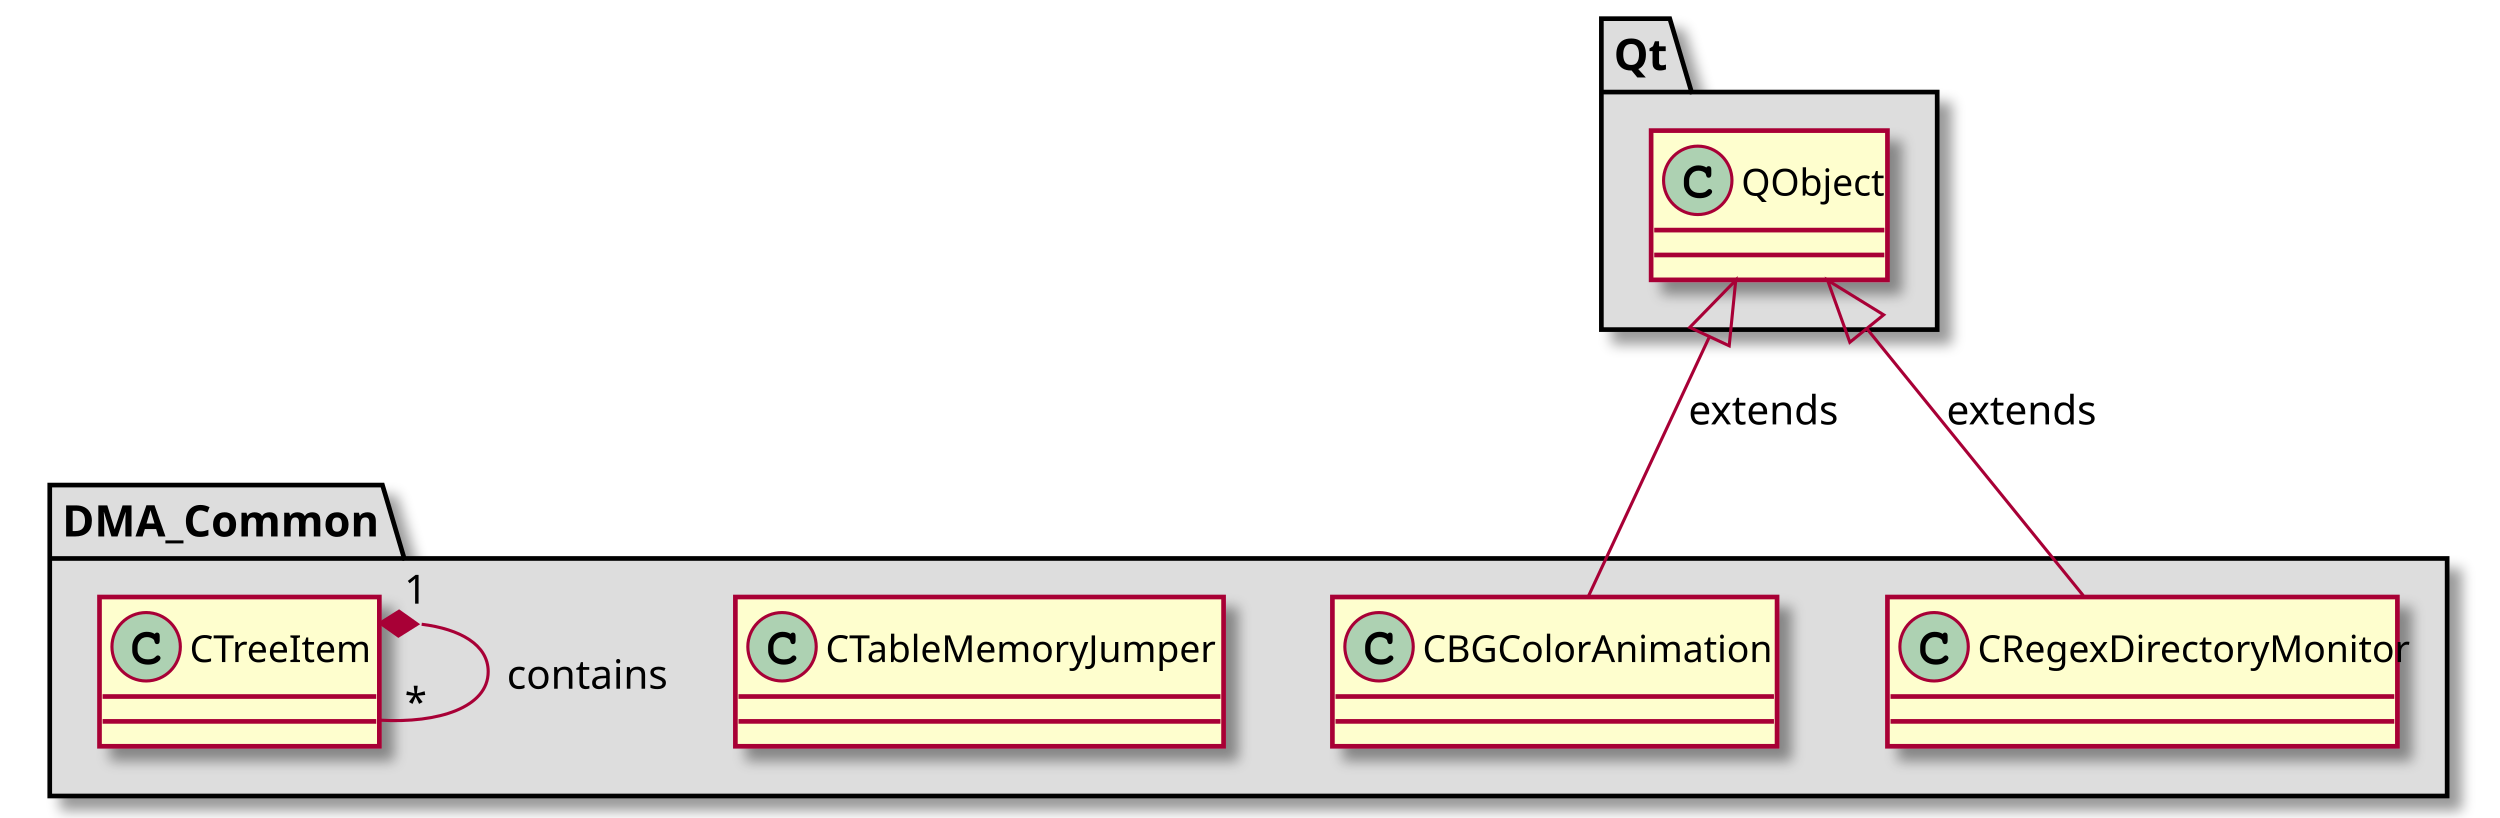
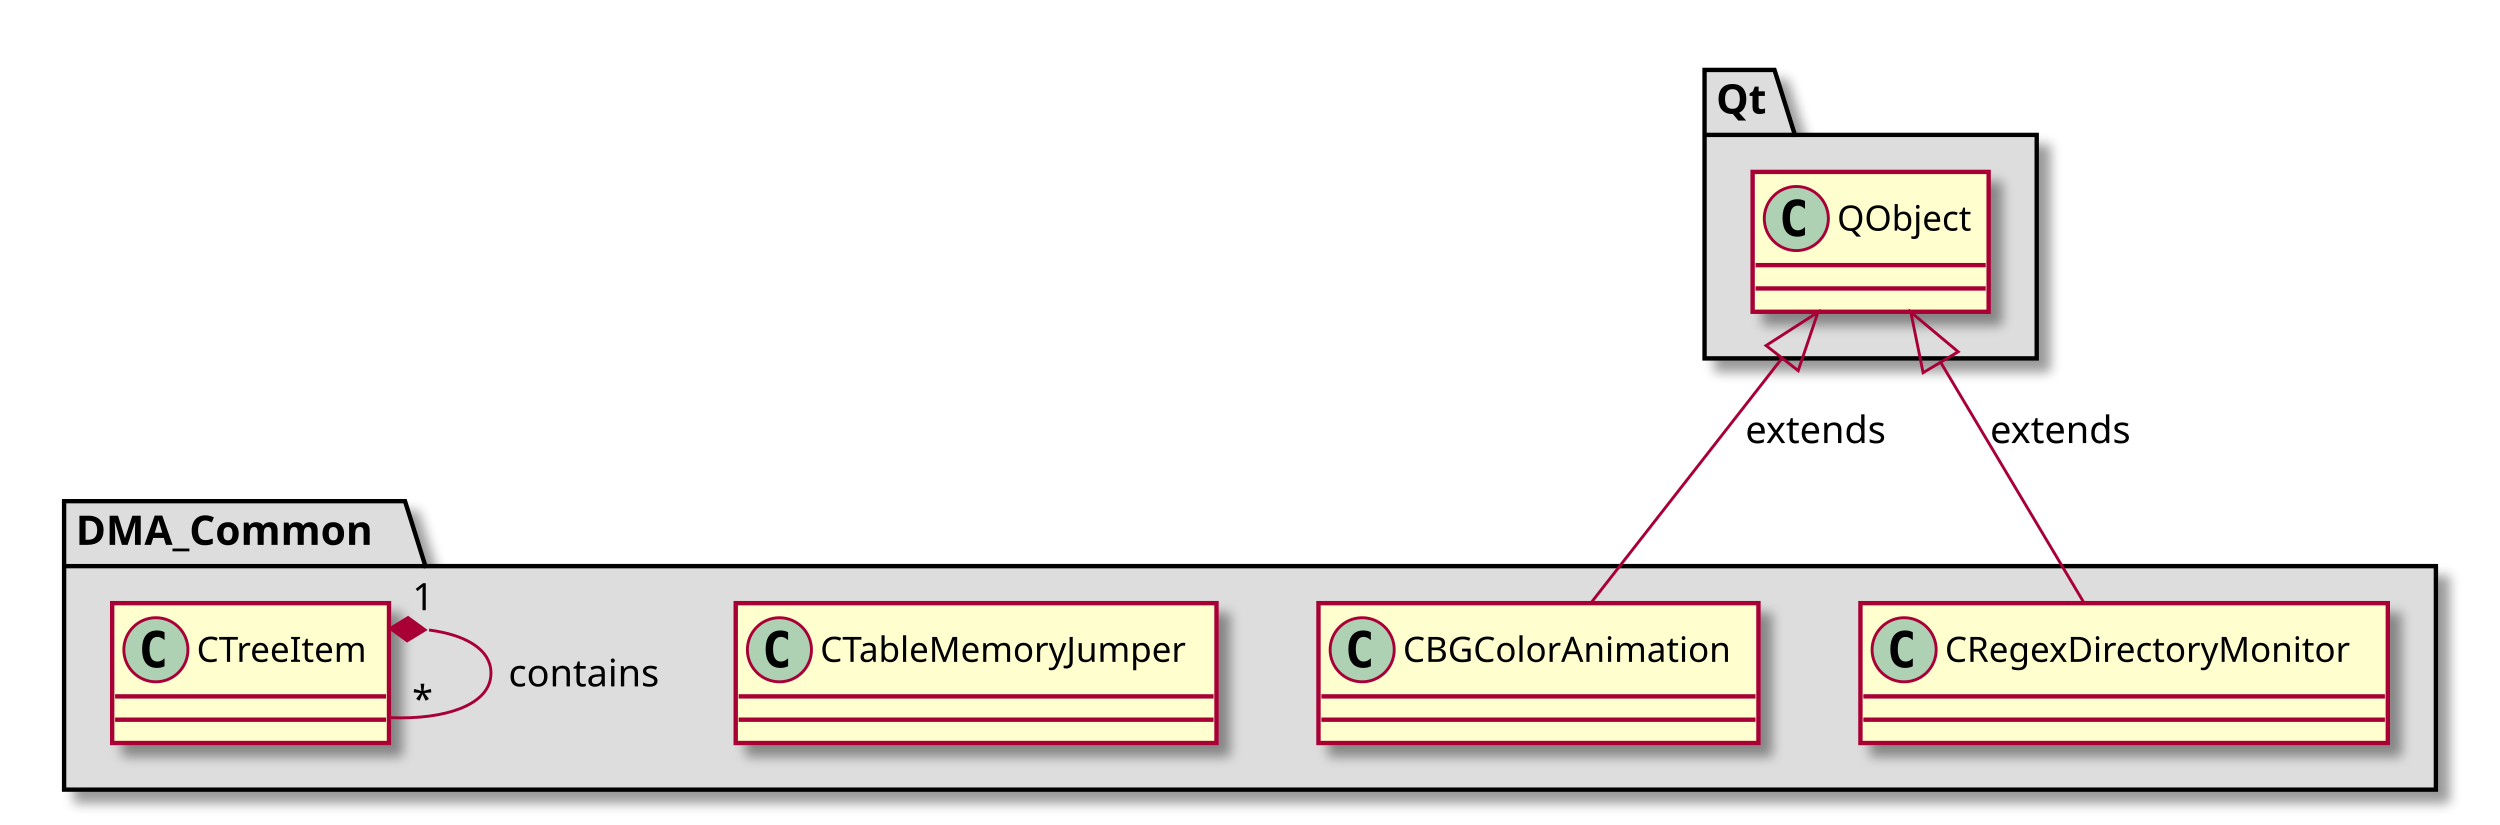
- <svg xmlns="http://www.w3.org/2000/svg" contentScriptType="application/ecmascript" contentStyleType="text/css" height="263px" preserveAspectRatio="none" style="width:804px;height:263px;background:#FEFEFE;" version="1.1" viewBox="0 0 804 263" width="804px" zoomAndPan="magnify">
+ <svg xmlns="http://www.w3.org/2000/svg" contentScriptType="application/ecmascript" contentStyleType="text/css" height="283px" preserveAspectRatio="none" style="width:858px;height:283px;background:#FEFEFE;" version="1.1" viewBox="0 0 858 283" width="858px" zoomAndPan="magnify">
  <defs>
    <filter height="300%" id="fzzq8il97egl1" width="300%" x="-1" y="-1">
      <feGaussianBlur result="blurOut" stdDeviation="2.0" />
      <feColorMatrix in="blurOut" result="blurOut2" type="matrix" values="0 0 0 0 0 0 0 0 0 0 0 0 0 0 0 0 0 0 .4 0" />
      <feOffset dx="4.0" dy="4.0" in="blurOut2" result="blurOut3" />
      <feBlend in="SourceGraphic" in2="blurOut3" mode="normal" />
    </filter>
  </defs>
  <g>
-     <polygon fill="#DDDDDD" filter="url(#fzzq8il97egl1)" points="16,156,123,156,130,179.609,787,179.609,787,256,16,256,16,156" style="stroke:#000000;stroke-width:1.5;" />
-     <line style="stroke:#000000;stroke-width:1.5;" x1="16" x2="130" y1="179.609" y2="179.609" />
-     <text fill="#000000" font-family="sans-serif" font-size="14" font-weight="bold" lengthAdjust="spacingAndGlyphs" textLength="101" x="20" y="172.533">DMA_Common</text>
-     <polygon fill="#DDDDDD" filter="url(#fzzq8il97egl1)" points="515,6,537,6,544,29.609,623,29.609,623,106,515,106,515,6" style="stroke:#000000;stroke-width:1.5;" />
-     <line style="stroke:#000000;stroke-width:1.5;" x1="515" x2="544" y1="29.609" y2="29.609" />
-     <text fill="#000000" font-family="sans-serif" font-size="14" font-weight="bold" lengthAdjust="spacingAndGlyphs" textLength="16" x="519" y="22.533">Qt</text>
-     <rect codeLine="8" fill="#FEFECE" filter="url(#fzzq8il97egl1)" height="48" id="CBGColorAnimation" style="stroke:#A80036;stroke-width:1.5;" width="143" x="428.5" y="192" />
-     <ellipse cx="443.5" cy="208" fill="#ADD1B2" rx="11" ry="11" style="stroke:#A80036;stroke-width:1.0;" />
-     <path d="M446.266,203.875 Q446.422,203.656 446.609,203.547 Q446.797,203.438 447.016,203.438 Q447.391,203.438 447.625,203.695 Q447.859,203.953 447.859,204.562 L447.859,206.016 Q447.859,206.625 447.625,206.891 Q447.391,207.156 447.016,207.156 Q446.672,207.156 446.469,206.953 Q446.266,206.766 446.156,206.25 Q446.109,205.891 445.922,205.703 Q445.594,205.328 444.984,205.109 Q444.375,204.891 443.75,204.891 Q442.984,204.891 442.352,205.219 Q441.719,205.547 441.227,206.297 Q440.734,207.047 440.734,208.078 L440.734,209.172 Q440.734,210.406 441.625,211.227 Q442.516,212.047 444.109,212.047 Q445.047,212.047 445.703,211.797 Q446.094,211.641 446.516,211.203 Q446.781,210.938 446.93,210.859 Q447.078,210.781 447.281,210.781 Q447.609,210.781 447.867,211.039 Q448.125,211.297 448.125,211.641 Q448.125,211.984 447.781,212.391 Q447.281,212.969 446.484,213.297 Q445.406,213.75 444.109,213.75 Q442.594,213.75 441.391,213.125 Q440.406,212.625 439.719,211.555 Q439.031,210.484 439.031,209.203 L439.031,208.047 Q439.031,206.719 439.648,205.57 Q440.266,204.422 441.359,203.805 Q442.453,203.188 443.688,203.188 Q444.422,203.188 445.07,203.352 Q445.719,203.516 446.266,203.875 Z " fill="#000000" />
-     <text fill="#000000" font-family="sans-serif" font-size="12" lengthAdjust="spacingAndGlyphs" textLength="111" x="457.5" y="212.91">CBGColorAnimation</text>
-     <line style="stroke:#A80036;stroke-width:1.5;" x1="429.5" x2="570.5" y1="224" y2="224" />
-     <line style="stroke:#A80036;stroke-width:1.5;" x1="429.5" x2="570.5" y1="232" y2="232" />
-     <rect codeLine="12" fill="#FEFECE" filter="url(#fzzq8il97egl1)" height="48" id="CRegexDirectoryMonitor" style="stroke:#A80036;stroke-width:1.5;" width="164" x="607" y="192" />
-     <ellipse cx="622" cy="208" fill="#ADD1B2" rx="11" ry="11" style="stroke:#A80036;stroke-width:1.0;" />
-     <path d="M624.766,203.875 Q624.922,203.656 625.109,203.547 Q625.297,203.438 625.516,203.438 Q625.891,203.438 626.125,203.695 Q626.359,203.953 626.359,204.562 L626.359,206.016 Q626.359,206.625 626.125,206.891 Q625.891,207.156 625.516,207.156 Q625.172,207.156 624.969,206.953 Q624.766,206.766 624.656,206.25 Q624.609,205.891 624.422,205.703 Q624.094,205.328 623.484,205.109 Q622.875,204.891 622.25,204.891 Q621.484,204.891 620.852,205.219 Q620.219,205.547 619.727,206.297 Q619.234,207.047 619.234,208.078 L619.234,209.172 Q619.234,210.406 620.125,211.227 Q621.016,212.047 622.609,212.047 Q623.547,212.047 624.203,211.797 Q624.594,211.641 625.016,211.203 Q625.281,210.938 625.43,210.859 Q625.578,210.781 625.781,210.781 Q626.109,210.781 626.367,211.039 Q626.625,211.297 626.625,211.641 Q626.625,211.984 626.281,212.391 Q625.781,212.969 624.984,213.297 Q623.906,213.75 622.609,213.75 Q621.094,213.75 619.891,213.125 Q618.906,212.625 618.219,211.555 Q617.531,210.484 617.531,209.203 L617.531,208.047 Q617.531,206.719 618.148,205.57 Q618.766,204.422 619.859,203.805 Q620.953,203.188 622.188,203.188 Q622.922,203.188 623.57,203.352 Q624.219,203.516 624.766,203.875 Z " fill="#000000" />
-     <text fill="#000000" font-family="sans-serif" font-size="12" lengthAdjust="spacingAndGlyphs" textLength="132" x="636" y="212.91">CRegexDirectoryMonitor</text>
-     <line style="stroke:#A80036;stroke-width:1.5;" x1="608" x2="770" y1="224" y2="224" />
-     <line style="stroke:#A80036;stroke-width:1.5;" x1="608" x2="770" y1="232" y2="232" />
-     <rect codeLine="16" fill="#FEFECE" filter="url(#fzzq8il97egl1)" height="48" id="CTableMemoryJumper" style="stroke:#A80036;stroke-width:1.5;" width="157" x="236.5" y="192" />
-     <ellipse cx="251.5" cy="208" fill="#ADD1B2" rx="11" ry="11" style="stroke:#A80036;stroke-width:1.0;" />
-     <path d="M254.266,203.875 Q254.422,203.656 254.609,203.547 Q254.797,203.438 255.016,203.438 Q255.391,203.438 255.625,203.695 Q255.859,203.953 255.859,204.562 L255.859,206.016 Q255.859,206.625 255.625,206.891 Q255.391,207.156 255.016,207.156 Q254.672,207.156 254.469,206.953 Q254.266,206.766 254.156,206.25 Q254.109,205.891 253.922,205.703 Q253.594,205.328 252.984,205.109 Q252.375,204.891 251.75,204.891 Q250.984,204.891 250.352,205.219 Q249.719,205.547 249.227,206.297 Q248.734,207.047 248.734,208.078 L248.734,209.172 Q248.734,210.406 249.625,211.227 Q250.516,212.047 252.109,212.047 Q253.047,212.047 253.703,211.797 Q254.094,211.641 254.516,211.203 Q254.781,210.938 254.93,210.859 Q255.078,210.781 255.281,210.781 Q255.609,210.781 255.867,211.039 Q256.125,211.297 256.125,211.641 Q256.125,211.984 255.781,212.391 Q255.281,212.969 254.484,213.297 Q253.406,213.75 252.109,213.75 Q250.594,213.75 249.391,213.125 Q248.406,212.625 247.719,211.555 Q247.031,210.484 247.031,209.203 L247.031,208.047 Q247.031,206.719 247.648,205.57 Q248.266,204.422 249.359,203.805 Q250.453,203.188 251.688,203.188 Q252.422,203.188 253.07,203.352 Q253.719,203.516 254.266,203.875 Z " fill="#000000" />
-     <text fill="#000000" font-family="sans-serif" font-size="12" lengthAdjust="spacingAndGlyphs" textLength="125" x="265.5" y="212.91">CTableMemoryJumper</text>
-     <line style="stroke:#A80036;stroke-width:1.5;" x1="237.5" x2="392.5" y1="224" y2="224" />
-     <line style="stroke:#A80036;stroke-width:1.5;" x1="237.5" x2="392.5" y1="232" y2="232" />
-     <rect codeLine="20" fill="#FEFECE" filter="url(#fzzq8il97egl1)" height="48" id="CTreeItem" style="stroke:#A80036;stroke-width:1.5;" width="90" x="32" y="192" />
-     <ellipse cx="47" cy="208" fill="#ADD1B2" rx="11" ry="11" style="stroke:#A80036;stroke-width:1.0;" />
-     <path d="M49.766,203.875 Q49.922,203.656 50.109,203.547 Q50.297,203.438 50.516,203.438 Q50.891,203.438 51.125,203.695 Q51.359,203.953 51.359,204.562 L51.359,206.016 Q51.359,206.625 51.125,206.891 Q50.891,207.156 50.516,207.156 Q50.172,207.156 49.969,206.953 Q49.766,206.766 49.656,206.25 Q49.609,205.891 49.422,205.703 Q49.094,205.328 48.484,205.109 Q47.875,204.891 47.25,204.891 Q46.484,204.891 45.852,205.219 Q45.219,205.547 44.727,206.297 Q44.234,207.047 44.234,208.078 L44.234,209.172 Q44.234,210.406 45.125,211.227 Q46.016,212.047 47.609,212.047 Q48.547,212.047 49.203,211.797 Q49.594,211.641 50.016,211.203 Q50.281,210.938 50.43,210.859 Q50.578,210.781 50.781,210.781 Q51.109,210.781 51.367,211.039 Q51.625,211.297 51.625,211.641 Q51.625,211.984 51.281,212.391 Q50.781,212.969 49.984,213.297 Q48.906,213.75 47.609,213.75 Q46.094,213.75 44.891,213.125 Q43.906,212.625 43.219,211.555 Q42.531,210.484 42.531,209.203 L42.531,208.047 Q42.531,206.719 43.148,205.57 Q43.766,204.422 44.859,203.805 Q45.953,203.188 47.188,203.188 Q47.922,203.188 48.57,203.352 Q49.219,203.516 49.766,203.875 Z " fill="#000000" />
-     <text fill="#000000" font-family="sans-serif" font-size="12" lengthAdjust="spacingAndGlyphs" textLength="58" x="61" y="212.91">CTreeItem</text>
-     <line style="stroke:#A80036;stroke-width:1.5;" x1="33" x2="121" y1="224" y2="224" />
-     <line style="stroke:#A80036;stroke-width:1.5;" x1="33" x2="121" y1="232" y2="232" />
-     <rect codeLine="29" fill="#FEFECE" filter="url(#fzzq8il97egl1)" height="48" id="QObject" style="stroke:#A80036;stroke-width:1.5;" width="76" x="531" y="42" />
-     <ellipse cx="546" cy="58" fill="#ADD1B2" rx="11" ry="11" style="stroke:#A80036;stroke-width:1.0;" />
-     <path d="M548.766,53.875 Q548.922,53.656 549.109,53.547 Q549.297,53.438 549.516,53.438 Q549.891,53.438 550.125,53.695 Q550.359,53.953 550.359,54.562 L550.359,56.016 Q550.359,56.625 550.125,56.891 Q549.891,57.156 549.516,57.156 Q549.172,57.156 548.969,56.953 Q548.766,56.766 548.656,56.25 Q548.609,55.891 548.422,55.703 Q548.094,55.328 547.484,55.109 Q546.875,54.891 546.25,54.891 Q545.484,54.891 544.852,55.219 Q544.219,55.547 543.727,56.297 Q543.234,57.047 543.234,58.078 L543.234,59.172 Q543.234,60.406 544.125,61.227 Q545.016,62.047 546.609,62.047 Q547.547,62.047 548.203,61.797 Q548.594,61.641 549.016,61.203 Q549.281,60.938 549.43,60.859 Q549.578,60.781 549.781,60.781 Q550.109,60.781 550.367,61.039 Q550.625,61.297 550.625,61.641 Q550.625,61.984 550.281,62.391 Q549.781,62.969 548.984,63.297 Q547.906,63.75 546.609,63.75 Q545.094,63.75 543.891,63.125 Q542.906,62.625 542.219,61.555 Q541.531,60.484 541.531,59.203 L541.531,58.047 Q541.531,56.719 542.148,55.57 Q542.766,54.422 543.859,53.805 Q544.953,53.188 546.188,53.188 Q546.922,53.188 547.57,53.352 Q548.219,53.516 548.766,53.875 Z " fill="#000000" />
-     <text fill="#000000" font-family="sans-serif" font-size="12" lengthAdjust="spacingAndGlyphs" textLength="44" x="560" y="62.91">QObject</text>
-     <line style="stroke:#A80036;stroke-width:1.5;" x1="532" x2="606" y1="74" y2="74" />
-     <line style="stroke:#A80036;stroke-width:1.5;" x1="532" x2="606" y1="82" y2="82" />
-     <path codeLine="36" d="M549.633,108.542 C537.124,135.371 521.306,169.299 510.933,191.549 " fill="none" id="QObject-backto-CBGColorAnimation" style="stroke:#A80036;stroke-width:1.0;" />
-     <polygon fill="none" points="543.423,105.294,558.219,90.125,556.112,111.21,543.423,105.294" style="stroke:#A80036;stroke-width:1.0;" />
-     <text fill="#000000" font-family="sans-serif" font-size="13" lengthAdjust="spacingAndGlyphs" textLength="46" x="543" y="136.495">extends</text>
-     <path codeLine="37" d="M600.475,105.819 C622.546,133.04 651.329,168.54 669.986,191.549 " fill="none" id="QObject-backto-CRegexDirectoryMonitor" style="stroke:#A80036;stroke-width:1.0;" />
-     <polygon fill="none" points="594.909,110.069,587.75,90.125,605.783,101.252,594.909,110.069" style="stroke:#A80036;stroke-width:1.0;" />
-     <text fill="#000000" font-family="sans-serif" font-size="13" lengthAdjust="spacingAndGlyphs" textLength="46" x="626" y="136.495">extends</text>
-     <path codeLine="40" d="M135.603,200.758 C148.028,202.306 157,207.387 157,216 C157,227.484 141.049,232.688 122.233,231.612 " fill="none" id="CTreeItem-backto-CTreeItem" style="stroke:#A80036;stroke-width:1.0;" />
-     <polygon fill="#A80036" points="122.233,200.388,128.12,204.553,134.228,200.721,128.341,196.556,122.233,200.388" style="stroke:#A80036;stroke-width:1.0;" />
-     <text fill="#000000" font-family="sans-serif" font-size="13" lengthAdjust="spacingAndGlyphs" textLength="49" x="163" y="221.495">contains</text>
-     <text fill="#000000" font-family="sans-serif" font-size="13" lengthAdjust="spacingAndGlyphs" textLength="7" x="130" y="194.148">1</text>
-     <text fill="#000000" font-family="sans-serif" font-size="13" lengthAdjust="spacingAndGlyphs" textLength="5" x="130.139" y="230.397">*</text>
+     <polygon fill="#DDDDDD" filter="url(#fzzq8il97egl1)" points="22,172,139,172,146,194.297,836,194.297,836,271,22,271,22,172" style="stroke: #000000; stroke-width: 1.5;" />
+     <line style="stroke: #000000; stroke-width: 1.5;" x1="22" x2="146" y1="194.297" y2="194.297" />
+     <text fill="#000000" font-family="sans-serif" font-size="14" font-weight="bold" lengthAdjust="spacingAndGlyphs" textLength="111" x="26" y="186.995">DMA_Common</text>
+     <polygon fill="#DDDDDD" filter="url(#fzzq8il97egl1)" points="585,24,609,24,616,46.297,699,46.297,699,123,585,123,585,24" style="stroke: #000000; stroke-width: 1.5;" />
+     <line style="stroke: #000000; stroke-width: 1.5;" x1="585" x2="616" y1="46.297" y2="46.297" />
+     <text fill="#000000" font-family="sans-serif" font-size="14" font-weight="bold" lengthAdjust="spacingAndGlyphs" textLength="18" x="589" y="38.995">Qt</text>
+     <rect fill="#FEFECE" filter="url(#fzzq8il97egl1)" height="48" id="CBGColorAnimation" style="stroke: #A80036; stroke-width: 1.5;" width="151" x="452.5" y="207" />
+     <ellipse cx="467.5" cy="223" fill="#ADD1B2" rx="11" ry="11" style="stroke: #A80036; stroke-width: 1.0;" />
+     <path d="M470.469,228.641 Q469.891,228.938 469.25,229.078 Q468.609,229.234 467.906,229.234 Q465.406,229.234 464.078,227.594 Q462.766,225.938 462.766,222.812 Q462.766,219.688 464.078,218.031 Q465.406,216.375 467.906,216.375 Q468.609,216.375 469.25,216.531 Q469.906,216.688 470.469,216.984 L470.469,219.703 Q469.844,219.125 469.25,218.859 Q468.656,218.578 468.031,218.578 Q466.688,218.578 466,219.656 Q465.312,220.719 465.312,222.812 Q465.312,224.906 466,225.984 Q466.688,227.047 468.031,227.047 Q468.656,227.047 469.25,226.781 Q469.844,226.5 470.469,225.922 L470.469,228.641 Z " />
+     <text fill="#000000" font-family="sans-serif" font-size="12" lengthAdjust="spacingAndGlyphs" textLength="119" x="481.5" y="227.154">CBGColorAnimation</text>
+     <line style="stroke: #A80036; stroke-width: 1.5;" x1="453.5" x2="602.5" y1="239" y2="239" />
+     <line style="stroke: #A80036; stroke-width: 1.5;" x1="453.5" x2="602.5" y1="247" y2="247" />
+     <rect fill="#FEFECE" filter="url(#fzzq8il97egl1)" height="48" id="CRegexDirectoryMonitor" style="stroke: #A80036; stroke-width: 1.5;" width="181" x="638.5" y="207" />
+     <ellipse cx="653.5" cy="223" fill="#ADD1B2" rx="11" ry="11" style="stroke: #A80036; stroke-width: 1.0;" />
+     <path d="M656.469,228.641 Q655.891,228.938 655.25,229.078 Q654.609,229.234 653.906,229.234 Q651.406,229.234 650.078,227.594 Q648.766,225.938 648.766,222.812 Q648.766,219.688 650.078,218.031 Q651.406,216.375 653.906,216.375 Q654.609,216.375 655.25,216.531 Q655.906,216.688 656.469,216.984 L656.469,219.703 Q655.844,219.125 655.25,218.859 Q654.656,218.578 654.031,218.578 Q652.688,218.578 652,219.656 Q651.312,220.719 651.312,222.812 Q651.312,224.906 652,225.984 Q652.688,227.047 654.031,227.047 Q654.656,227.047 655.25,226.781 Q655.844,226.5 656.469,225.922 L656.469,228.641 Z " />
+     <text fill="#000000" font-family="sans-serif" font-size="12" lengthAdjust="spacingAndGlyphs" textLength="149" x="667.5" y="227.154">CRegexDirectoryMonitor</text>
+     <line style="stroke: #A80036; stroke-width: 1.5;" x1="639.5" x2="818.5" y1="239" y2="239" />
+     <line style="stroke: #A80036; stroke-width: 1.5;" x1="639.5" x2="818.5" y1="247" y2="247" />
+     <rect fill="#FEFECE" filter="url(#fzzq8il97egl1)" height="48" id="CTableMemoryJumper" style="stroke: #A80036; stroke-width: 1.5;" width="165" x="252.5" y="207" />
+     <ellipse cx="267.5" cy="223" fill="#ADD1B2" rx="11" ry="11" style="stroke: #A80036; stroke-width: 1.0;" />
+     <path d="M270.469,228.641 Q269.891,228.938 269.25,229.078 Q268.609,229.234 267.906,229.234 Q265.406,229.234 264.078,227.594 Q262.766,225.938 262.766,222.812 Q262.766,219.688 264.078,218.031 Q265.406,216.375 267.906,216.375 Q268.609,216.375 269.25,216.531 Q269.906,216.688 270.469,216.984 L270.469,219.703 Q269.844,219.125 269.25,218.859 Q268.656,218.578 268.031,218.578 Q266.688,218.578 266,219.656 Q265.312,220.719 265.312,222.812 Q265.312,224.906 266,225.984 Q266.688,227.047 268.031,227.047 Q268.656,227.047 269.25,226.781 Q269.844,226.5 270.469,225.922 L270.469,228.641 Z " />
+     <text fill="#000000" font-family="sans-serif" font-size="12" lengthAdjust="spacingAndGlyphs" textLength="133" x="281.5" y="227.154">CTableMemoryJumper</text>
+     <line style="stroke: #A80036; stroke-width: 1.5;" x1="253.5" x2="416.5" y1="239" y2="239" />
+     <line style="stroke: #A80036; stroke-width: 1.5;" x1="253.5" x2="416.5" y1="247" y2="247" />
+     <rect fill="#FEFECE" filter="url(#fzzq8il97egl1)" height="48" id="CTreeItem" style="stroke: #A80036; stroke-width: 1.5;" width="95" x="38.5" y="207" />
+     <ellipse cx="53.5" cy="223" fill="#ADD1B2" rx="11" ry="11" style="stroke: #A80036; stroke-width: 1.0;" />
+     <path d="M56.469,228.641 Q55.891,228.938 55.25,229.078 Q54.609,229.234 53.906,229.234 Q51.406,229.234 50.078,227.594 Q48.766,225.938 48.766,222.812 Q48.766,219.688 50.078,218.031 Q51.406,216.375 53.906,216.375 Q54.609,216.375 55.25,216.531 Q55.906,216.688 56.469,216.984 L56.469,219.703 Q55.844,219.125 55.25,218.859 Q54.656,218.578 54.031,218.578 Q52.688,218.578 52,219.656 Q51.312,220.719 51.312,222.812 Q51.312,224.906 52,225.984 Q52.688,227.047 54.031,227.047 Q54.656,227.047 55.25,226.781 Q55.844,226.5 56.469,225.922 L56.469,228.641 Z " />
+     <text fill="#000000" font-family="sans-serif" font-size="12" lengthAdjust="spacingAndGlyphs" textLength="63" x="67.5" y="227.154">CTreeItem</text>
+     <line style="stroke: #A80036; stroke-width: 1.5;" x1="39.5" x2="132.5" y1="239" y2="239" />
+     <line style="stroke: #A80036; stroke-width: 1.5;" x1="39.5" x2="132.5" y1="247" y2="247" />
+     <rect fill="#FEFECE" filter="url(#fzzq8il97egl1)" height="48" id="QObject" style="stroke: #A80036; stroke-width: 1.5;" width="81" x="601.5" y="59" />
+     <ellipse cx="616.5" cy="75" fill="#ADD1B2" rx="11" ry="11" style="stroke: #A80036; stroke-width: 1.0;" />
+     <path d="M619.469,80.641 Q618.891,80.938 618.25,81.078 Q617.609,81.234 616.906,81.234 Q614.406,81.234 613.078,79.594 Q611.766,77.938 611.766,74.812 Q611.766,71.688 613.078,70.031 Q614.406,68.375 616.906,68.375 Q617.609,68.375 618.25,68.531 Q618.906,68.688 619.469,68.984 L619.469,71.703 Q618.844,71.125 618.25,70.859 Q617.656,70.578 617.031,70.578 Q615.688,70.578 615,71.656 Q614.312,72.719 614.312,74.812 Q614.312,76.906 615,77.984 Q615.688,79.047 617.031,79.047 Q617.656,79.047 618.25,78.781 Q618.844,78.5 619.469,77.922 L619.469,80.641 Z " />
+     <text fill="#000000" font-family="sans-serif" font-size="12" lengthAdjust="spacingAndGlyphs" textLength="49" x="630.5" y="79.154">QObject</text>
+     <line style="stroke: #A80036; stroke-width: 1.5;" x1="602.5" x2="681.5" y1="91" y2="91" />
+     <line style="stroke: #A80036; stroke-width: 1.5;" x1="602.5" x2="681.5" y1="99" y2="99" />
+     <path d="M611.54,123.01 C590.61,149.81 563.54,184.48 545.98,206.97 " fill="none" id="QObject-CBGColorAnimation" style="stroke: #A80036; stroke-width: 1.0;" />
+     <polygon fill="none" points="606.11,118.59,623.94,107.13,617.14,127.21,606.11,118.59" style="stroke: #A80036; stroke-width: 1.0;" />
+     <text fill="#000000" font-family="sans-serif" font-size="13" lengthAdjust="spacingAndGlyphs" textLength="51" x="599" y="152.067">extends</text>
+     <path d="M666.16,124.55 C682,151.12 702.13,184.91 715.28,206.97 " fill="none" id="QObject-CRegexDirectoryMonitor" style="stroke: #A80036; stroke-width: 1.0;" />
+     <polygon fill="none" points="660.01,127.9,655.79,107.13,672.04,120.73,660.01,127.9" style="stroke: #A80036; stroke-width: 1.0;" />
+     <text fill="#000000" font-family="sans-serif" font-size="13" lengthAdjust="spacingAndGlyphs" textLength="51" x="683" y="152.067">extends</text>
+     <path d="M147.25,216.22 C159.64,217.85 168.5,222.77 168.5,231 C168.5,241.97 152.75,247.07 133.89,246.3 " fill="none" id="CTreeItem-CTreeItem" style="stroke: #A80036; stroke-width: 1.0;" />
+     <polygon fill="#A80036" points="133.89,215.7,139.727,219.934,145.881,216.174,140.043,211.94,133.89,215.7" style="stroke: #A80036; stroke-width: 1.0;" />
+     <text fill="#000000" font-family="sans-serif" font-size="13" lengthAdjust="spacingAndGlyphs" textLength="54" x="174.5" y="235.567">contains</text>
+     <text fill="#000000" font-family="sans-serif" font-size="13" lengthAdjust="spacingAndGlyphs" textLength="8" x="141.511" y="209.428">1</text>
+     <text fill="#000000" font-family="sans-serif" font-size="13" lengthAdjust="spacingAndGlyphs" textLength="7" x="141.438" y="244.522">*</text>
  </g>
</svg>
